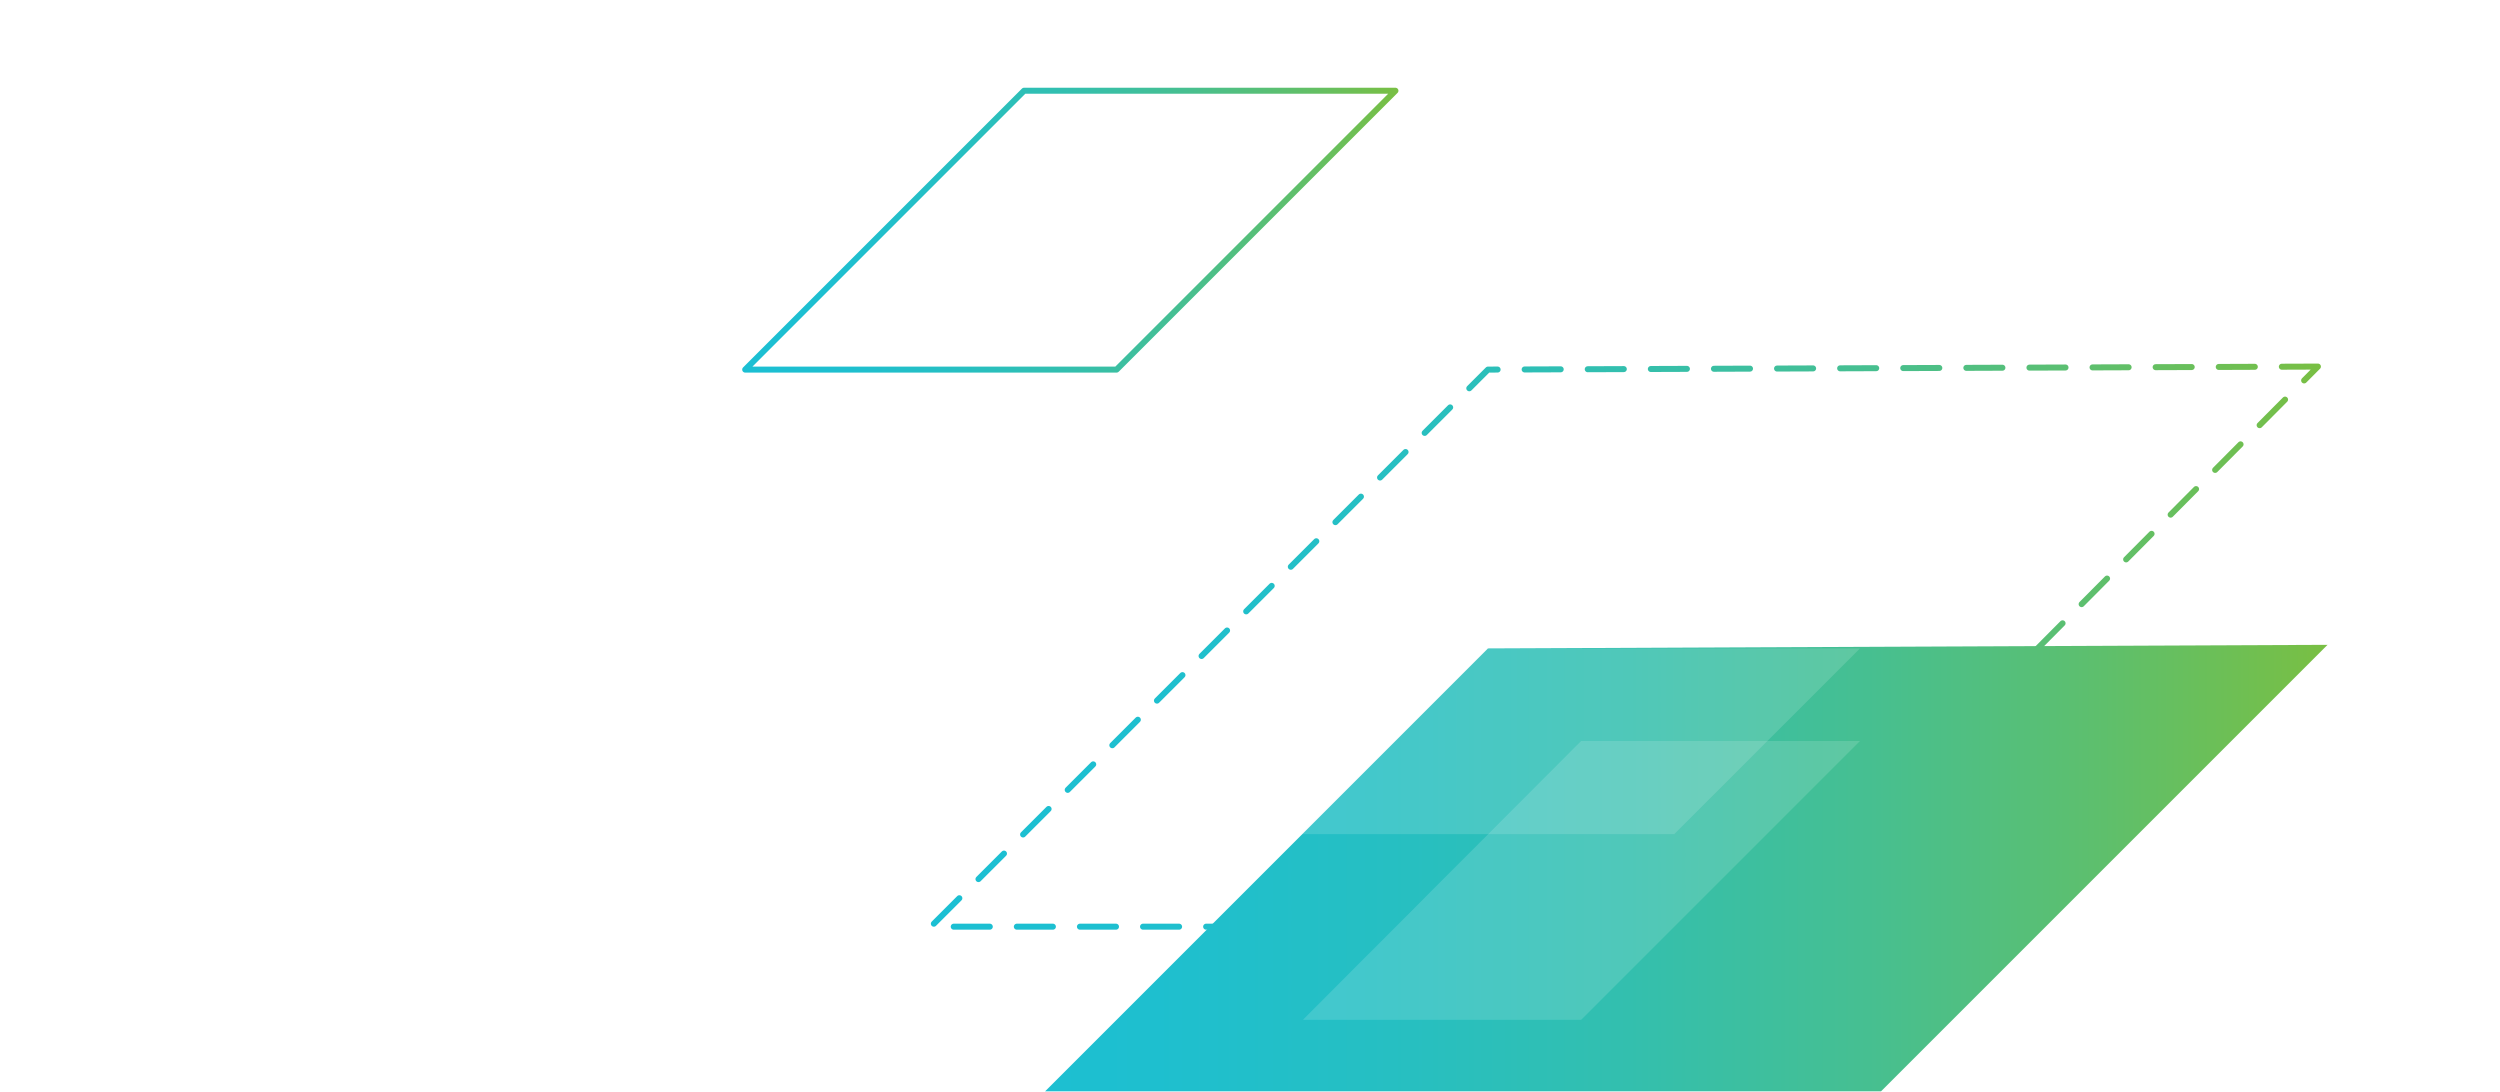
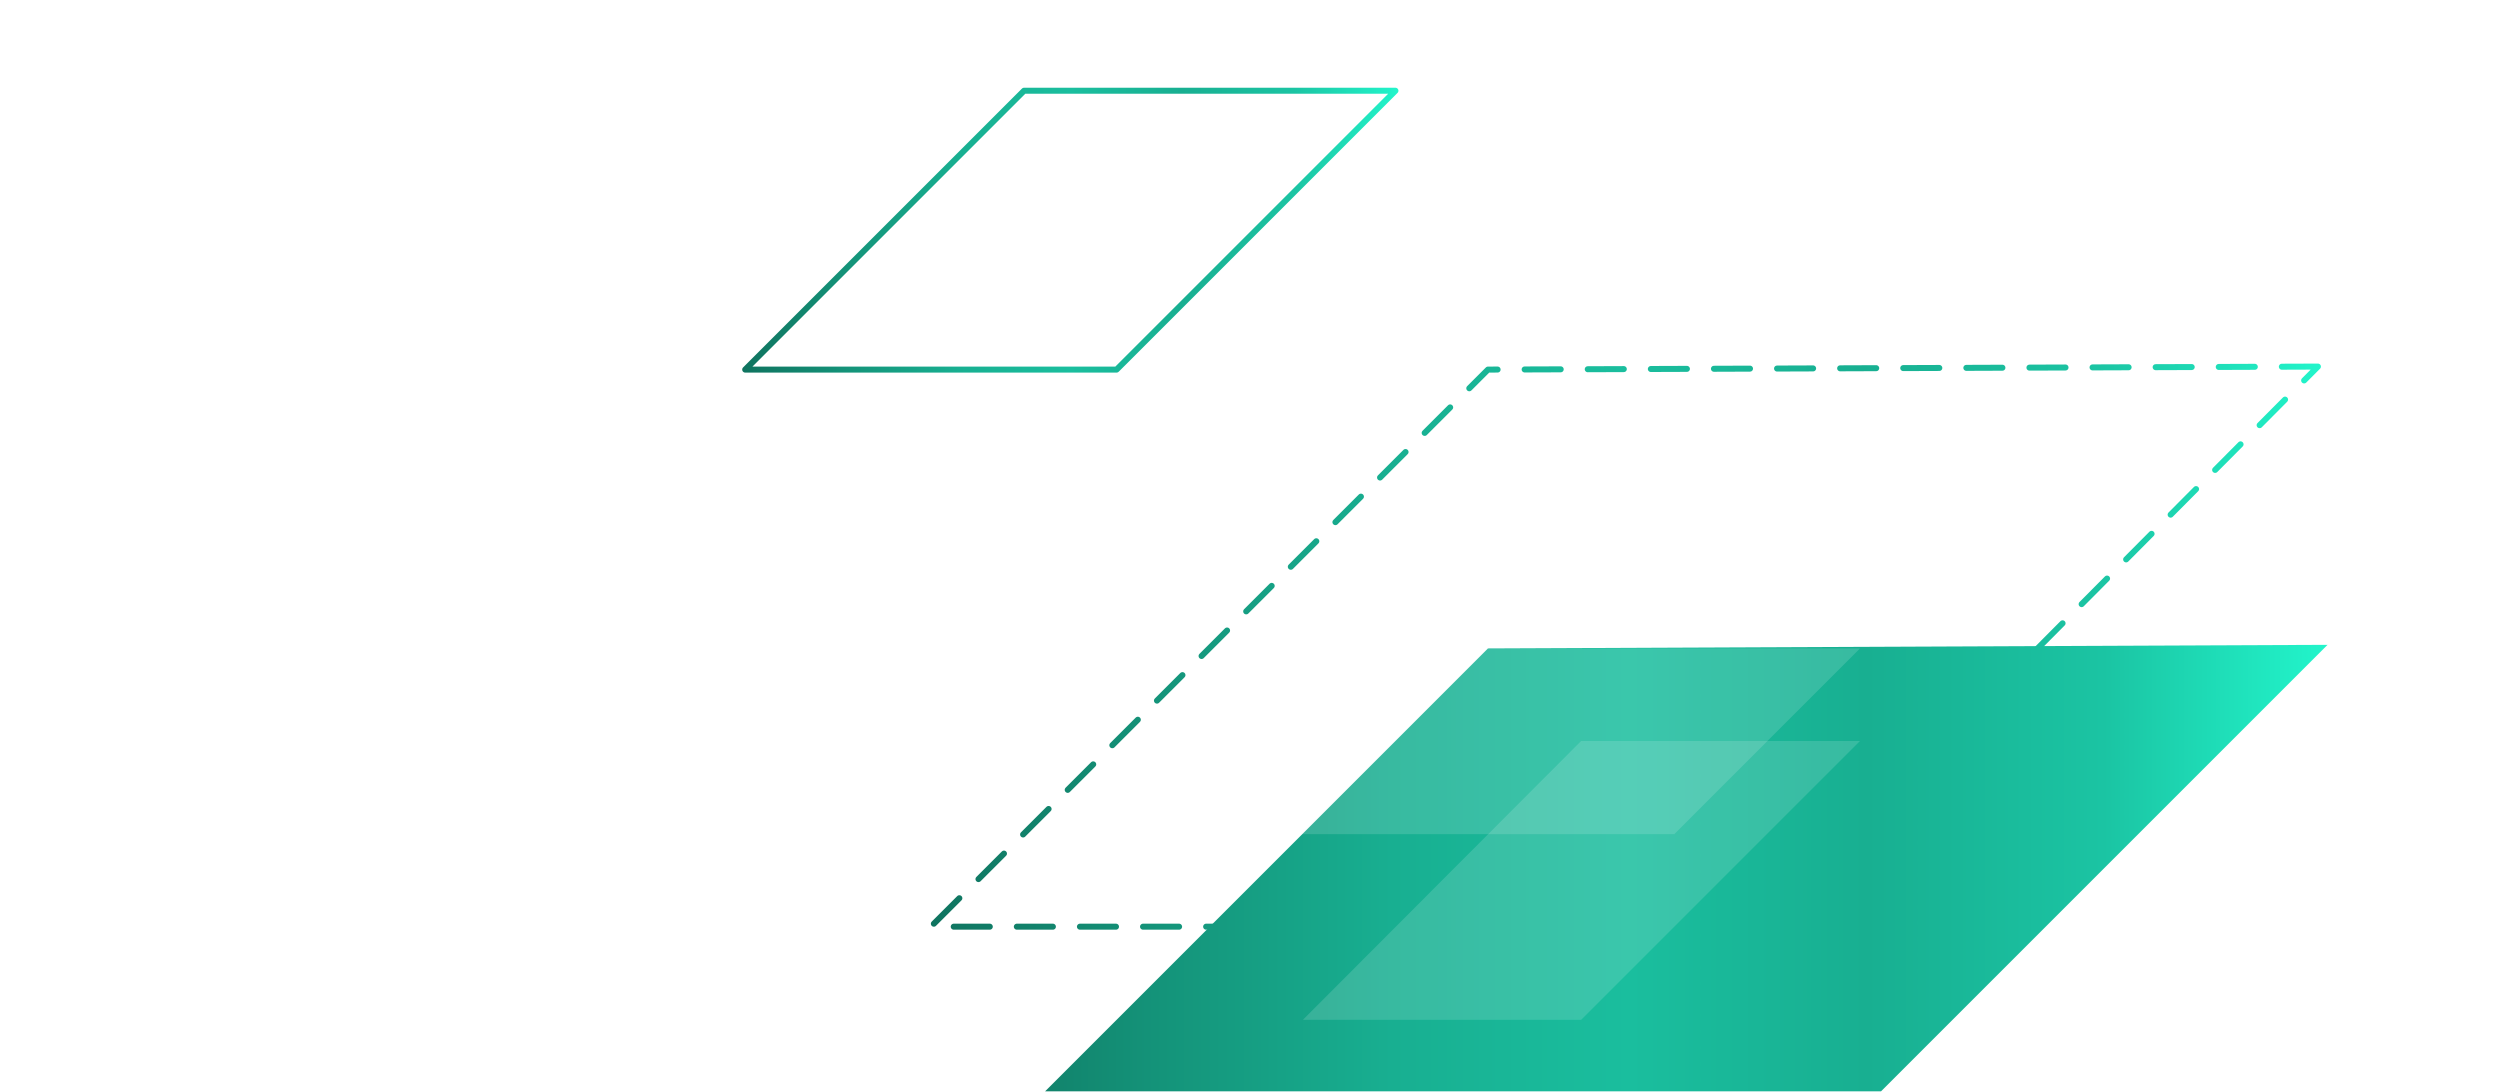
<svg xmlns="http://www.w3.org/2000/svg" xmlns:xlink="http://www.w3.org/1999/xlink" version="1.1" id="Layer_1" x="0px" y="0px" viewBox="0 0 416 181.6" style="enable-background:new 0 0 416 181.6;" xml:space="preserve">
  <style type="text/css">
	.st0{clip-path:url(#SVGID_2_);}
	.st1{fill:url(#SVGID_3_);}
	.st2{fill:none;stroke:url(#SVGID_4_);stroke-linecap:round;stroke-linejoin:round;stroke-dasharray:6,4.5;}
	.st3{fill:none;stroke:url(#SVGID_5_);stroke-linejoin:round;}
	.st4{fill:url(#SVGID_6_);}
	.st5{opacity:0.15;fill:#F4F8FA;enable-background:new    ;}
</style>
  <g>
    <g>
      <defs>
        <rect id="SVGID_1_" width="416" height="181.6" />
      </defs>
      <clipPath id="SVGID_2_">
        <use xlink:href="#SVGID_1_" style="overflow:visible;" />
      </clipPath>
      <g class="st0">
        <linearGradient id="SVGID_3_" gradientUnits="userSpaceOnUse" x1="61.951" y1="-63.269" x2="356.039" y2="230.829" gradientTransform="matrix(1 0 0 -1 0 184)">
          <stop offset="0.21" style="stop-color:#747376;stop-opacity:0" />
          <stop offset="0.5" style="stop-color:#747376;stop-opacity:0.2" />
          <stop offset="0.75" style="stop-color:#747376;stop-opacity:0" />
        </linearGradient>
        <g>
          <linearGradient id="SVGID_4_" gradientUnits="userSpaceOnUse" x1="-3434.65" y1="2197.83" x2="-3202.86" y2="2197.83" gradientTransform="matrix(-1 0 0 1 -3048.42 -2090.24)">
-             <stop offset="0" style="stop-color:#79BF43" />
-             <stop offset="0.16" style="stop-color:#5EBF6C" />
-             <stop offset="0.33" style="stop-color:#46BF91" />
-             <stop offset="0.5" style="stop-color:#33BFAE" />
-             <stop offset="0.67" style="stop-color:#26BFC2" />
-             <stop offset="0.84" style="stop-color:#1EBFCF" />
-             <stop offset="1" style="stop-color:#1BBFD3" />
+             <stop offset="0" style="stop-color:#22f5cb" />
+             <stop offset="0.16" style="stop-color:#1bc4a3" />
+             <stop offset="0.33" style="stop-color:#18af91" />
+             <stop offset="0.5" style="stop-color:#1abe9e" />
+             <stop offset="0.67" style="stop-color:#18af91" />
+             <stop offset="0.84" style="stop-color:#149379" />
+             <stop offset="1" style="stop-color:#0f735f" />
          </linearGradient>
          <polygon class="st2" points="385.7,61 247.6,61.5 154.9,154.2 293,154.2     " />
          <linearGradient id="SVGID_5_" gradientUnits="userSpaceOnUse" x1="-3281.12" y1="2128.57" x2="-3171.96" y2="2128.57" gradientTransform="matrix(-1 0 0 1 -3048.42 -2090.24)">
-             <stop offset="0" style="stop-color:#79BF43" />
-             <stop offset="0.16" style="stop-color:#5EBF6C" />
-             <stop offset="0.33" style="stop-color:#46BF91" />
-             <stop offset="0.5" style="stop-color:#33BFAE" />
-             <stop offset="0.67" style="stop-color:#26BFC2" />
-             <stop offset="0.84" style="stop-color:#1EBFCF" />
-             <stop offset="1" style="stop-color:#1BBFD3" />
+             <stop offset="0" style="stop-color:#22f5cb" />
+             <stop offset="0.16" style="stop-color:#1bc4a3" />
+             <stop offset="0.33" style="stop-color:#18af91" />
+             <stop offset="0.5" style="stop-color:#1abe9e" />
+             <stop offset="0.67" style="stop-color:#18af91" />
+             <stop offset="0.84" style="stop-color:#149379" />
+             <stop offset="1" style="stop-color:#0f735f" />
          </linearGradient>
          <polygon class="st3" points="232.2,15.1 170.4,15.1 124,61.5 185.8,61.5     " />
          <linearGradient id="SVGID_6_" gradientUnits="userSpaceOnUse" x1="-3435.69" y1="2244.18" x2="-3203.36" y2="2244.18" gradientTransform="matrix(-1 0 0 1 -3048.42 -2090.24)">
-             <stop offset="0" style="stop-color:#79BF43" />
-             <stop offset="0.16" style="stop-color:#5EBF6C" />
-             <stop offset="0.33" style="stop-color:#46BF91" />
-             <stop offset="0.5" style="stop-color:#33BFAE" />
-             <stop offset="0.67" style="stop-color:#26BFC2" />
-             <stop offset="0.84" style="stop-color:#1EBFCF" />
-             <stop offset="1" style="stop-color:#1BBFD3" />
+             <stop offset="0" style="stop-color:#22f5cb" />
+             <stop offset="0.16" style="stop-color:#1bc4a3" />
+             <stop offset="0.33" style="stop-color:#18af91" />
+             <stop offset="0.5" style="stop-color:#1abe9e" />
+             <stop offset="0.67" style="stop-color:#18af91" />
+             <stop offset="0.84" style="stop-color:#149379" />
+             <stop offset="1" style="stop-color:#0f735f" />
          </linearGradient>
          <polygon class="st4" points="387.3,107.3 247.6,107.9 154.9,200.6 294,200.6     " />
          <polygon class="st5" points="309.5,107.9 247.6,107.9 216.2,138.8 278.6,138.8     " />
          <polygon class="st5" points="309.5,123.3 263.1,123.3 216.8,169.7 263.1,169.7     " />
        </g>
      </g>
    </g>
  </g>
</svg>
